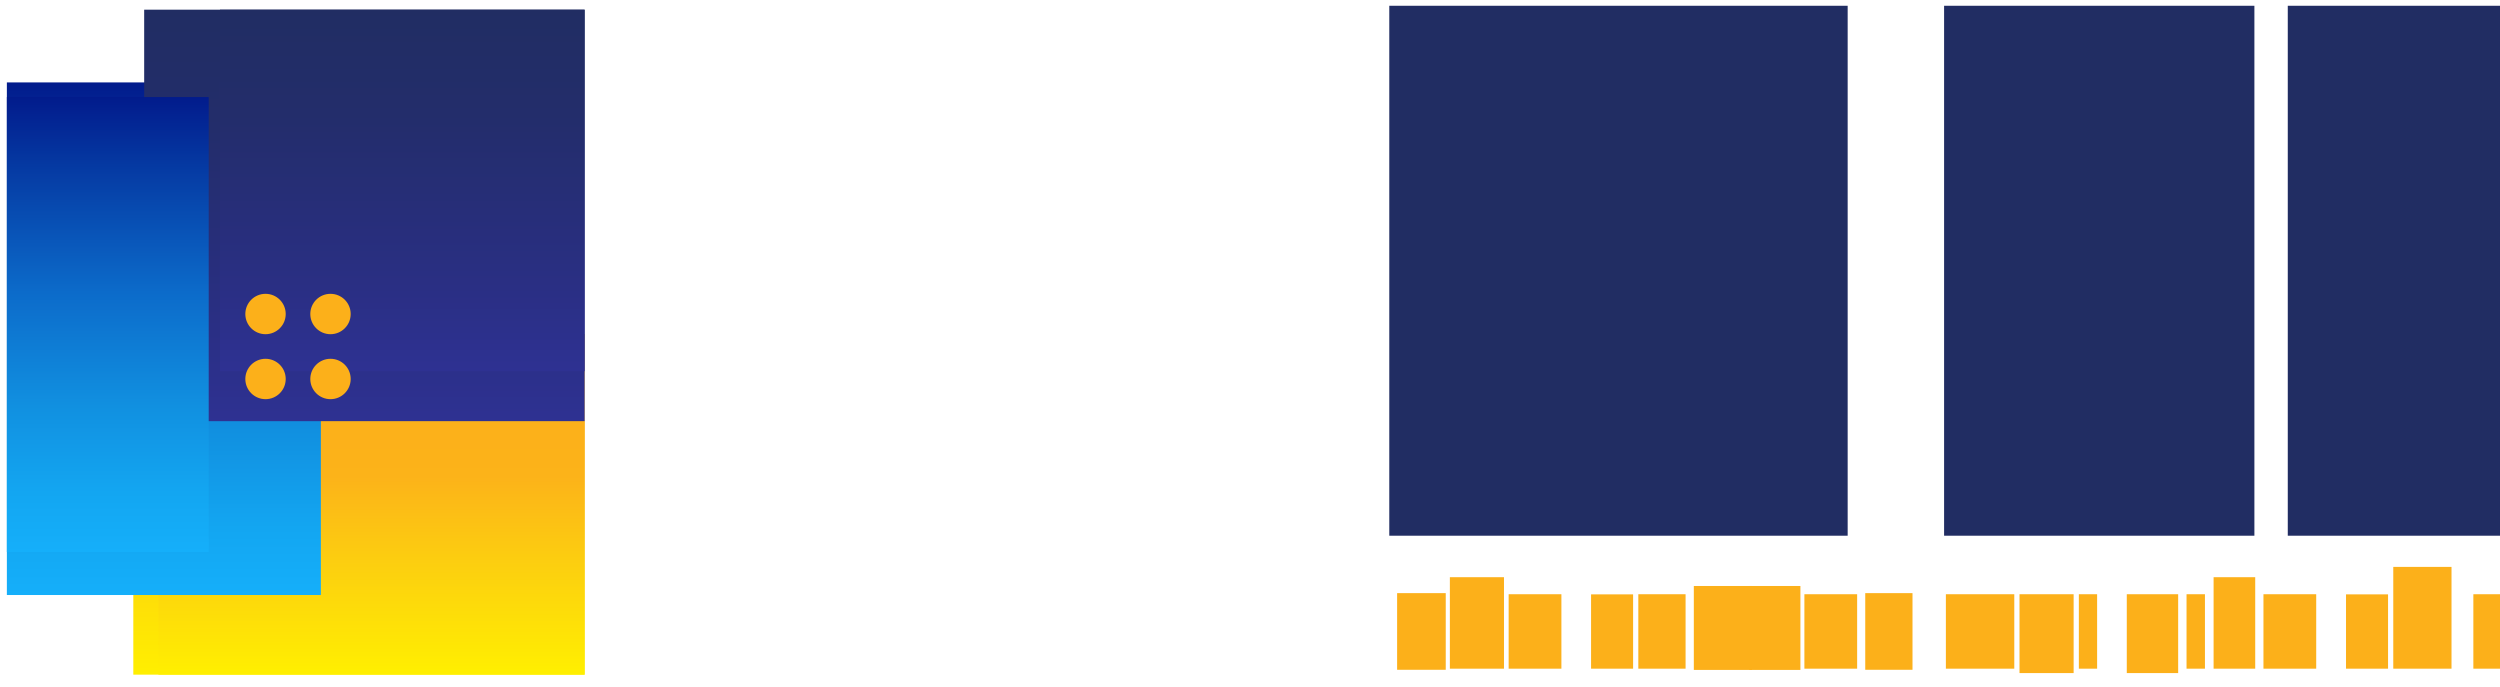
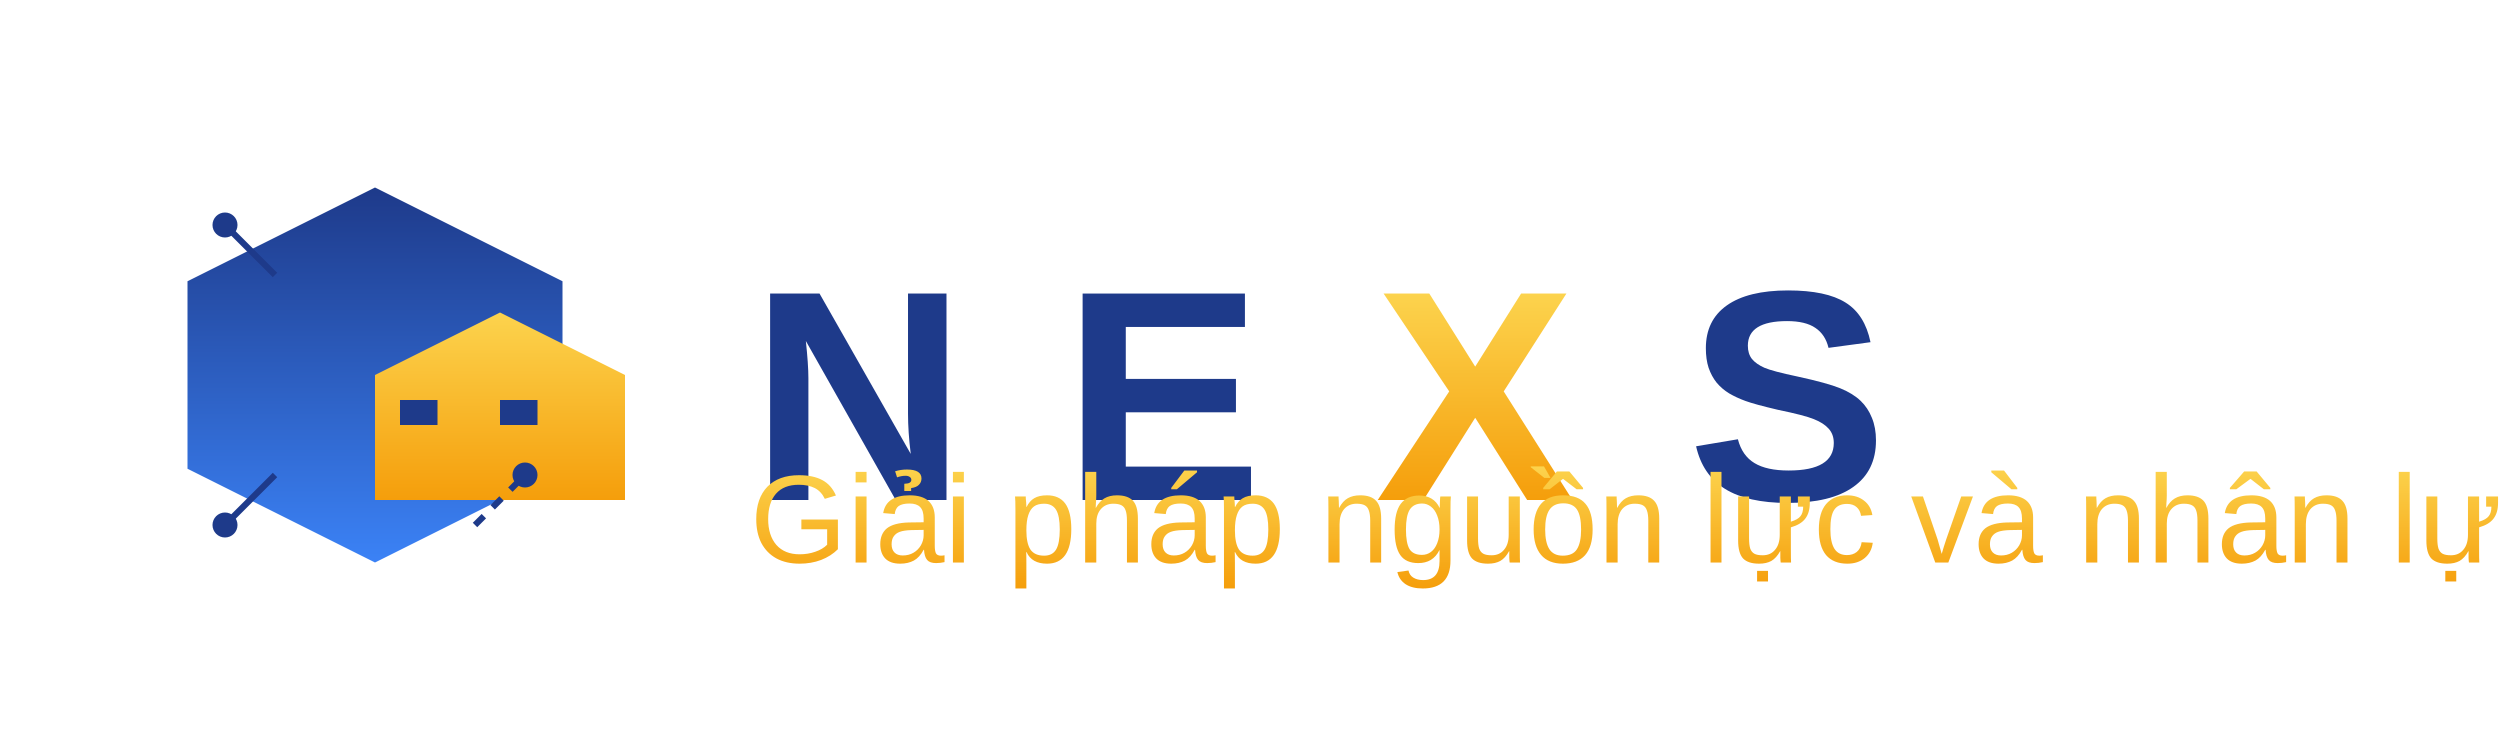
- <svg xmlns="http://www.w3.org/2000/svg" width="182" height="50" viewBox="0 0 182 50" fill="none">
-   <g transform="translate(0.5, 0.35)">
-     <path d="M9.205 23.961L42.061 23.961L42.061 48.765L9.205 48.765L9.205 23.961Z" fill="url(#paint0_linear_1_829)" />
-     <path d="M11.033 30.307L42.061 30.307L42.061 48.764L11.033 48.764L11.033 30.307Z" fill="url(#paint1_linear_1_830)" />
-     <path d="M0 5.65L22.86 5.65L22.86 42.967L0 42.967L0 5.65Z" fill="url(#paint2_linear_1_831)" />
-     <path d="M9.996 0.355L42.06 0.355L42.06 30.31L9.996 30.31L9.996 0.355Z" fill="url(#paint3_linear_1_832)" />
-     <path d="M15.513 0.355L42.06 0.355L42.06 26.674L15.513 26.674L15.513 0.355Z" fill="url(#paint4_linear_1_833)" />
-     <path d="M0 6.717L14.694 6.717L14.694 39.837L0 39.837L0 6.717Z" fill="url(#paint5_linear_1_834)" />
-     <g transform="translate(17.36, 21.04)">
-       <circle cx="1.47" cy="1.47" r="1.47" fill="#FCB01A" />
-       <circle cx="6.20" cy="1.47" r="1.47" fill="#FCB01A" />
-       <circle cx="1.47" cy="6.20" r="1.47" fill="#FCB01A" />
-       <circle cx="6.20" cy="6.20" r="1.47" fill="#FCB01A" />
+ <svg xmlns="http://www.w3.org/2000/svg" width="200" height="60" viewBox="0 0 200 60" fill="none">
+   <g transform="translate(10, 10)">
+     <path d="M20 5L35 12.5L35 27.5L20 35L5 27.5L5 12.5L20 5Z" fill="url(#hexagonGradient)" />
+     <g transform="translate(15, 12)">
+       <path d="M5 8L15 3L25 8L25 18L5 18L5 8Z" fill="url(#houseGradient)" />
+       <rect x="7" y="10" width="3" height="2" fill="#1E3A8A" />
+       <rect x="15" y="10" width="3" height="2" fill="#1E3A8A" />
    </g>
+     <g stroke="#1E3A8A" stroke-width="0.5" fill="none">
+       <path d="M8 8L12 12" />
+       <path d="M8 32L12 28" />
+       <path d="M28 32L32 28" stroke-dasharray="1,1" />
+     </g>
+     <circle cx="8" cy="8" r="1" fill="#1E3A8A" />
+     <circle cx="8" cy="32" r="1" fill="#1E3A8A" />
+     <circle cx="32" cy="28" r="1" fill="#1E3A8A" />
  </g>
-   <g transform="translate(50.57, 0)">
-     <path d="M51.14 43.18L54.68 43.18L54.68 48.76L51.14 48.76L51.14 43.18Z" fill="#FCB01A" />
-     <path d="M54.98 42.02L58.92 42.02L58.92 48.68L54.98 48.68L54.98 42.02Z" fill="#FCB01A" />
-     <path d="M59.26 43.26L63.10 43.26L63.10 48.68L59.26 48.68L59.26 43.26Z" fill="#FCB01A" />
-     <path d="M65.26 43.27L68.32 43.27L68.32 48.68L65.26 48.68L65.26 43.27Z" fill="#FCB01A" />
-     <path d="M68.70 43.26L72.14 43.26L72.14 48.68L68.70 48.68L68.70 43.26Z" fill="#FCB01A" />
-     <path d="M72.74 42.66L76.98 42.66L76.98 48.77L72.74 48.77L72.74 42.66Z" fill="#FCB01A" />
-     <path d="M76.77 42.66L80.50 42.66L80.50 48.77L76.77 48.77L76.77 42.66Z" fill="#FCB01A" />
-     <path d="M80.79 43.26L84.63 43.26L84.63 48.68L80.79 48.68L80.79 43.26Z" fill="#FCB01A" />
-     <path d="M85.22 43.18L88.66 43.18L88.66 48.76L85.22 48.76L85.22 43.18Z" fill="#FCB01A" />
-     <path d="M91.09 43.26L96.07 43.26L96.07 48.68L91.09 48.68L91.09 43.26Z" fill="#FCB01A" />
-     <path d="M96.45 43.26L100.39 43.26L100.39 49.00L96.45 49.00L96.45 43.26Z" fill="#FCB01A" />
-     <path d="M100.77 43.26L102.10 43.26L102.10 48.68L100.77 48.68L100.77 43.26Z" fill="#FCB01A" />
-     <path d="M104.26 43.26L108.00 43.26L108.00 49.00L104.26 49.00L104.26 43.26Z" fill="#FCB01A" />
-     <path d="M108.61 43.26L109.95 43.26L109.95 48.68L108.61 48.68L108.61 43.26Z" fill="#FCB01A" />
-     <path d="M110.58 42.02L113.61 42.02L113.61 48.68L110.58 48.68L110.58 42.02Z" fill="#FCB01A" />
-     <path d="M114.21 43.26L118.05 43.26L118.05 48.68L114.21 48.68L114.21 43.26Z" fill="#FCB01A" />
-     <path d="M120.22 43.27L123.28 43.27L123.28 48.68L120.22 48.68L120.22 43.27Z" fill="#FCB01A" />
-     <path d="M123.66 41.27L127.90 41.27L127.90 48.68L123.66 48.68L123.66 41.27Z" fill="#FCB01A" />
-     <path d="M129.49 43.26L133.33 43.26L133.33 48.68L129.49 48.68L129.49 43.26Z" fill="#FCB01A" />
-     <path d="M133.92 43.18L137.36 43.18L137.36 48.76L133.92 48.76L133.92 43.18Z" fill="#FCB01A" />
-     <path d="M137.70 42.02L141.64 42.02L141.64 48.68L137.70 48.68L137.70 42.02Z" fill="#FCB01A" />
-     <path d="M141.98 43.26L145.82 43.26L145.82 48.68L141.98 48.68L141.98 43.26Z" fill="#FCB01A" />
-     <path d="M146.41 43.26L150.25 43.26L150.25 48.68L146.41 48.68L146.41 43.26Z" fill="#FCB01A" />
-     <path d="M152.01 43.26L155.90 43.26L155.90 48.68L152.01 48.68L152.01 43.26Z" fill="#FCB01A" />
-     <path d="M156.02 42.02L159.96 42.02L159.96 48.68L156.02 48.68L156.02 42.02Z" fill="#FCB01A" />
-     <path d="M160.06 43.27L163.57 43.27L163.57 48.68L160.06 48.68L160.06 43.27Z" fill="#FCB01A" />
-     <path d="M165.72 43.26L169.19 43.26L169.19 48.68L165.72 48.68L165.72 43.26Z" fill="#FCB01A" />
-     <path d="M169.75 42.66L174.00 42.66L174.00 49.00L169.75 49.00L169.75 42.66Z" fill="#FCB01A" />
-     <path d="M173.78 43.26L177.62 43.26L177.62 48.68L173.78 48.68L173.78 43.26Z" fill="#FCB01A" />
-     <path d="M178.21 43.18L181.65 43.18L181.65 48.76L178.21 48.76L178.21 43.18Z" fill="#FCB01A" />
-     <rect x="50.57" y="0.42" width="33.37" height="38.58" fill="#212D63" />
-     <rect x="90.96" y="0.42" width="22.59" height="38.58" fill="#212D63" />
-     <rect x="115.98" y="0.42" width="36.86" height="38.58" fill="#212D63" />
-     <rect x="154.46" y="0" width="27.54" height="39.42" fill="#212D63" />
-     <path d="M135.74 20.80L152.84 20.80L152.84 38.00L135.74 38.00L135.74 20.80Z" fill="#FCB01A" />
+   <g transform="translate(60, 15)">
+     <text x="0" y="25" font-family="Arial, sans-serif" font-size="24" font-weight="bold" fill="#1E3A8A">N</text>
+     <text x="25" y="25" font-family="Arial, sans-serif" font-size="24" font-weight="bold" fill="#1E3A8A">E</text>
+     <text x="50" y="25" font-family="Arial, sans-serif" font-size="24" font-weight="bold" fill="url(#xGradient)">X</text>
+     <text x="75" y="25" font-family="Arial, sans-serif" font-size="24" font-weight="bold" fill="#1E3A8A">S</text>
  </g>
+   <text x="60" y="45" font-family="Arial, sans-serif" font-size="10" fill="url(#taglineGradient)">Giải pháp nguồn lực và nhân lực số</text>
  <defs>
-     <linearGradient id="paint0_linear_1_829" x1="25.633" y1="23.961" x2="25.633" y2="48.765" gradientUnits="userSpaceOnUse">
-       <stop stop-color="#FCB01A" />
-       <stop offset="0.22" stop-color="#FCB319" />
-       <stop offset="0.58" stop-color="#FCD00F" />
-       <stop offset="1" stop-color="#FFEF00" />
+     <linearGradient id="hexagonGradient" x1="0%" y1="0%" x2="0%" y2="100%">
+       <stop offset="0%" stop-color="#1E3A8A" />
+       <stop offset="100%" stop-color="#3B82F6" />
    </linearGradient>
-     <linearGradient id="paint1_linear_1_830" x1="26.547" y1="30.307" x2="26.547" y2="48.764" gradientUnits="userSpaceOnUse">
-       <stop stop-color="#FCB01A" />
-       <stop offset="0.22" stop-color="#FCB319" />
-       <stop offset="0.58" stop-color="#FCD00F" />
-       <stop offset="1" stop-color="#FFEF00" />
+     <linearGradient id="houseGradient" x1="0%" y1="0%" x2="0%" y2="100%">
+       <stop offset="0%" stop-color="#FCD34D" />
+       <stop offset="100%" stop-color="#F59E0B" />
    </linearGradient>
-     <linearGradient id="paint2_linear_1_831" x1="11.43" y1="5.65" x2="11.43" y2="42.967" gradientUnits="userSpaceOnUse">
-       <stop stop-color="#021B8C" />
-       <stop offset="0.15" stop-color="#0539A2" />
-       <stop offset="0.43" stop-color="#0C6BCA" />
-       <stop offset="0.68" stop-color="#1190E0" />
-       <stop offset="0.87" stop-color="#13A6F1" />
-       <stop offset="1" stop-color="#15AFFA" />
+     <linearGradient id="xGradient" x1="0%" y1="0%" x2="0%" y2="100%">
+       <stop offset="0%" stop-color="#FCD34D" />
+       <stop offset="100%" stop-color="#F59E0B" />
    </linearGradient>
-     <linearGradient id="paint3_linear_1_832" x1="26.028" y1="0.355" x2="26.028" y2="30.31" gradientUnits="userSpaceOnUse">
-       <stop stop-color="#212D63" />
-       <stop offset="0.29" stop-color="#232D6B" />
-       <stop offset="0.77" stop-color="#2A2F84" />
-       <stop offset="1" stop-color="#2E3192" />
-     </linearGradient>
-     <linearGradient id="paint4_linear_1_833" x1="28.787" y1="0.355" x2="28.787" y2="26.674" gradientUnits="userSpaceOnUse">
-       <stop stop-color="#212D63" />
-       <stop offset="0.29" stop-color="#232D6B" />
-       <stop offset="0.77" stop-color="#2A2F84" />
-       <stop offset="1" stop-color="#2E3192" />
-     </linearGradient>
-     <linearGradient id="paint5_linear_1_834" x1="7.347" y1="6.717" x2="7.347" y2="39.837" gradientUnits="userSpaceOnUse">
-       <stop stop-color="#021B8C" />
-       <stop offset="0.15" stop-color="#0539A2" />
-       <stop offset="0.43" stop-color="#0C6BCA" />
-       <stop offset="0.68" stop-color="#1190E0" />
-       <stop offset="0.87" stop-color="#13A6F1" />
-       <stop offset="1" stop-color="#15AFFA" />
+     <linearGradient id="taglineGradient" x1="0%" y1="0%" x2="0%" y2="100%">
+       <stop offset="0%" stop-color="#FCD34D" />
+       <stop offset="100%" stop-color="#F59E0B" />
    </linearGradient>
  </defs>
</svg>
